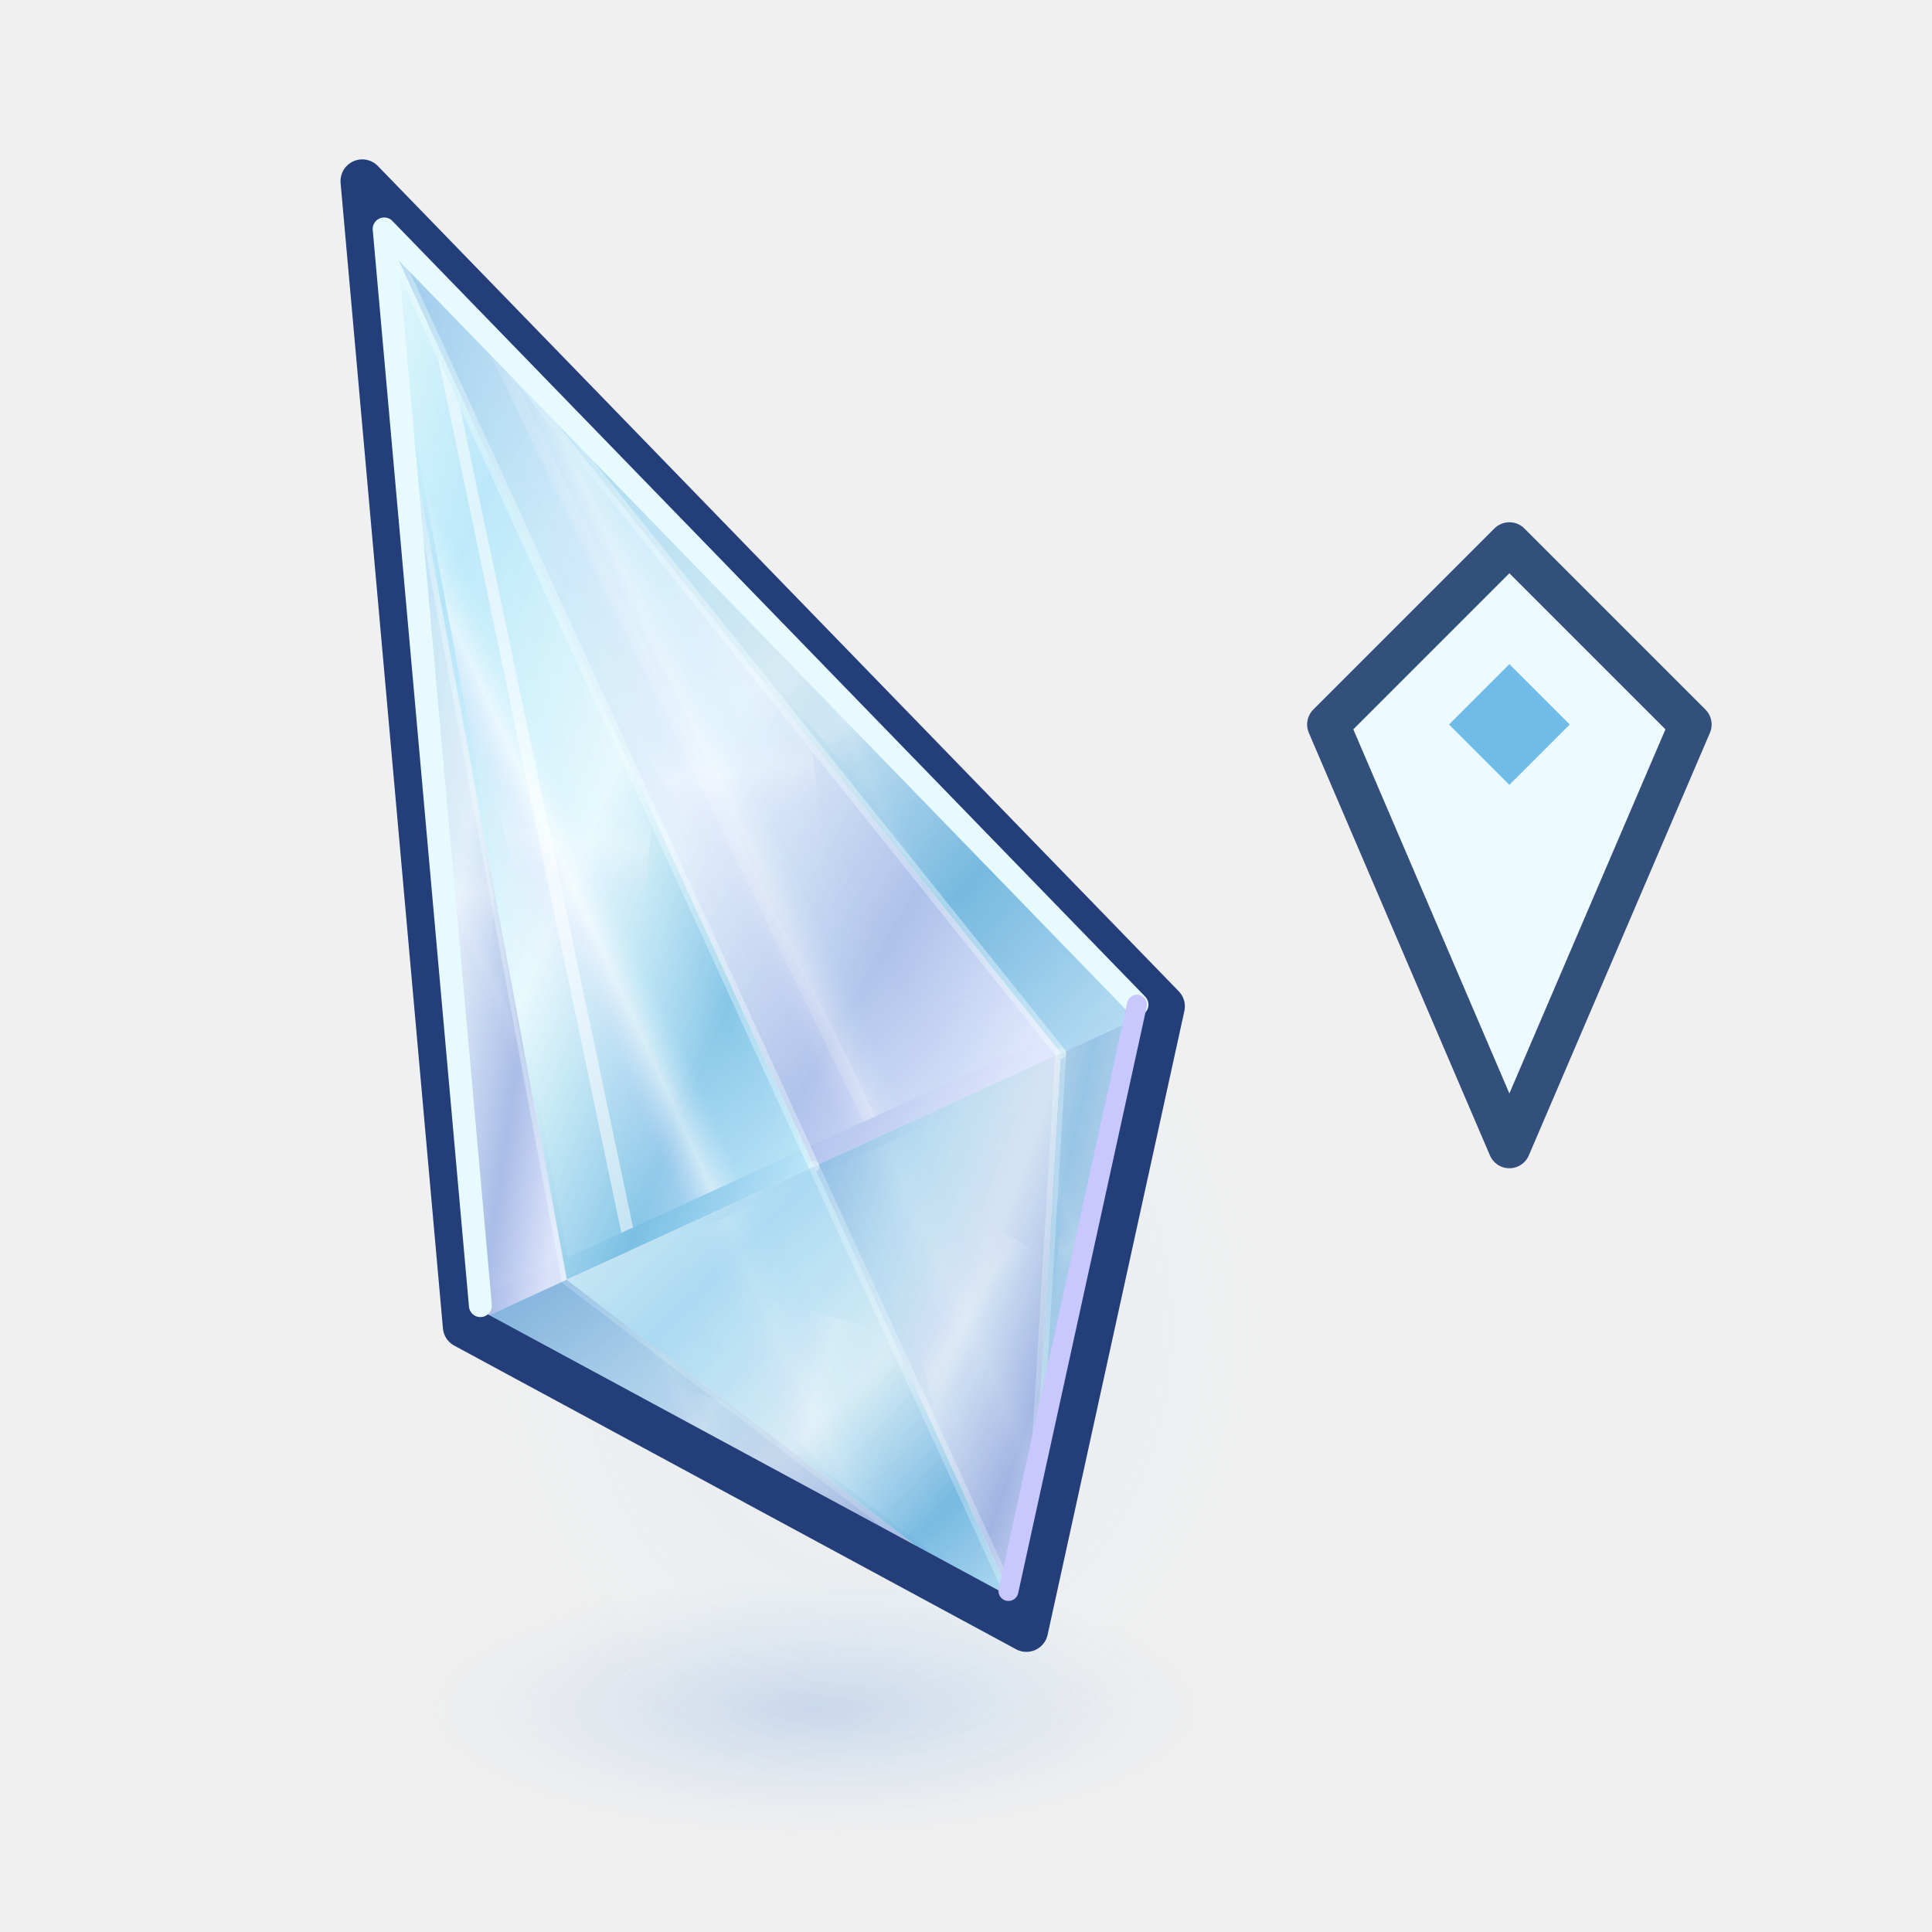
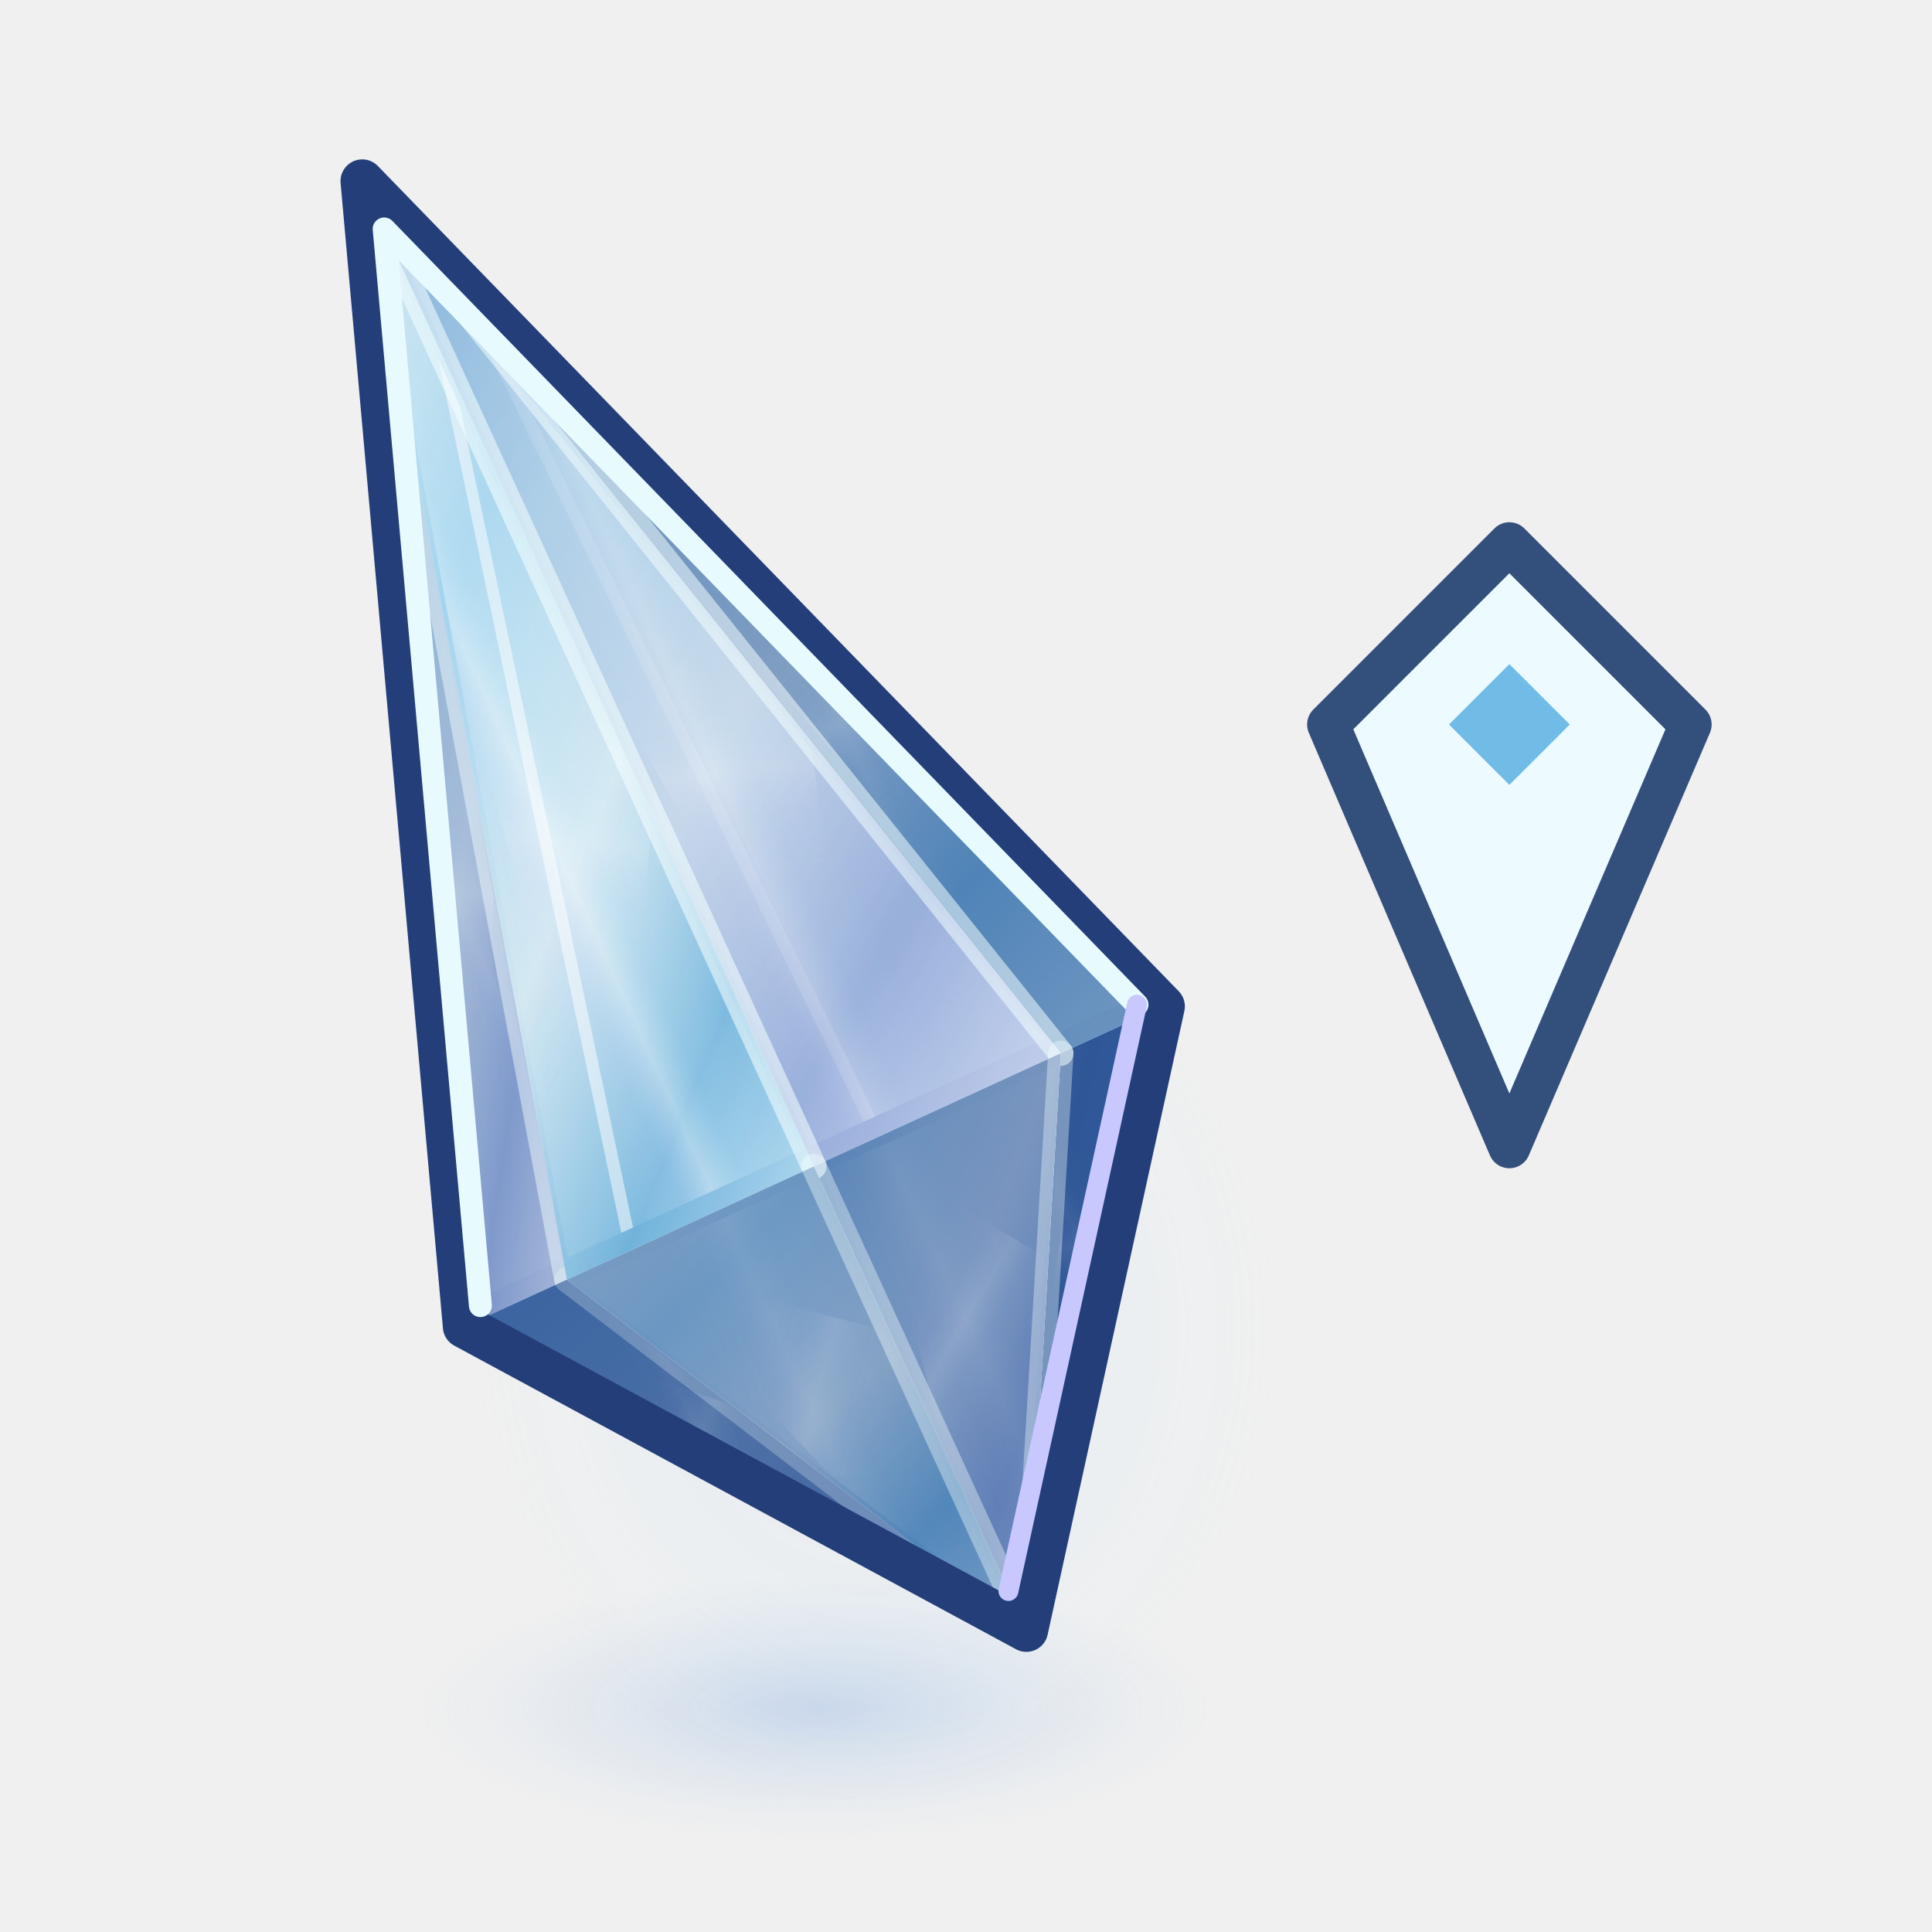
<svg xmlns="http://www.w3.org/2000/svg" width="32" height="32" viewBox="0 0 32 32">
  <defs>
    <linearGradient id="body" x1="0" y1="0" x2="1" y2="1">
      <stop stop-color="#e9f8ff" />
      <stop offset=".55" stop-color="#a1d8fa" />
      <stop offset="1" stop-color="#d8dcff" />
    </linearGradient>
    <linearGradient id="crown" x1="0" y1="0" x2=".8" y2="1">
      <stop stop-color="#b9d7ff" />
      <stop offset=".40" stop-color="#f9ffff" />
      <stop offset=".70" stop-color="#eafaff" />
      <stop offset="1" stop-color="#7dcef2" />
    </linearGradient>
    <linearGradient id="left" x1="0" y1="0" x2="1" y2=".5">
      <stop stop-color="#3265a6" />
      <stop offset=".32" stop-color="#4ea8dc" />
      <stop offset=".78" stop-color="#bbf3ff" />
      <stop offset="1" stop-color="#e9ffff" />
    </linearGradient>
    <linearGradient id="right" x1="0" y1="0" x2=".7" y2="1">
      <stop stop-color="#72b6f0" />
      <stop offset=".36" stop-color="#5486cb" />
      <stop offset=".7" stop-color="#d4e9ff" />
      <stop offset="1" stop-color="#f5edff" />
    </linearGradient>
    <linearGradient id="foot" x1="0" y1="0" x2="1" y2="1">
      <stop stop-color="#b1f3ff" />
      <stop offset=".48" stop-color="#51a8d9" />
      <stop offset=".52" stop-color="#d8f9ff" />
      <stop offset="1" stop-color="#b4b5ee" />
    </linearGradient>
    <linearGradient id="violet" x1="0" y1="0" x2="1" y2="1">
      <stop stop-color="#cbf3ff" />
      <stop offset=".5" stop-color="#8e91e4" />
      <stop offset="1" stop-color="#d8d0ff" />
    </linearGradient>
    <linearGradient id="inner" x1="0" y1="0" x2="1" y2="0">
      <stop stop-color="#345ca6" stop-opacity=".7" />
      <stop offset=".5" stop-color="#e0faff" stop-opacity=".25" />
      <stop offset="1" stop-color="#fbffff" stop-opacity=".8" />
    </linearGradient>
    <linearGradient id="refract" x1="0" y1="0" x2="1" y2="1">
      <stop stop-color="#f3ffff" />
      <stop offset=".46" stop-color="#c2e9ff" stop-opacity=".7" />
      <stop offset="1" stop-color="#bdbaf4" stop-opacity=".4" />
    </linearGradient>
    <linearGradient id="text" x1="0" y1="0" x2="1" y2="0">
      <stop stop-color="#76b6e7" />
      <stop offset=".48" stop-color="#f4ffff" />
      <stop offset="1" stop-color="#a6bcff" />
    </linearGradient>
    <radialGradient id="shadow">
      <stop stop-color="#578cdb" stop-opacity=".25" />
      <stop offset=".55" stop-color="#6ca4e2" stop-opacity=".10" />
      <stop offset="1" stop-color="#8db5ed" stop-opacity="0" />
    </radialGradient>
    <radialGradient id="halo">
      <stop stop-color="#bec7ff" stop-opacity=".10" />
      <stop offset=".6" stop-color="#a7dfff" stop-opacity=".07" />
      <stop offset="1" stop-color="#d4edff" stop-opacity="0" />
    </radialGradient>
    <linearGradient id="edgeIce" x1="0" y1="0" x2="1" y2="1">
      <stop offset="0.0" stop-color="#edfaff" />
      <stop offset="0.5" stop-color="#4e90e2" />
      <stop offset="1.0" stop-color="#e9ffff" />
    </linearGradient>
    <linearGradient id="edgeIndigo" x1="0" y1="0" x2="1" y2="1">
      <stop offset="0.0" stop-color="#174b9b" />
      <stop offset="0.5" stop-color="#83bfff" />
      <stop offset="1.0" stop-color="#6668c6" />
    </linearGradient>
    <linearGradient id="edgeLilac" x1="0" y1="0" x2="1" y2="1">
      <stop offset="0.0" stop-color="#929fe6" />
      <stop offset="0.5" stop-color="#faf5ff" />
      <stop offset="1.0" stop-color="#477cca" />
    </linearGradient>
    <linearGradient id="edgeBlue" x1="0" y1="0" x2="1" y2="1">
      <stop offset="0.0" stop-color="#2d5494" />
      <stop offset="0.5" stop-color="#94ecff" />
      <stop offset="1.0" stop-color="#318eca" />
    </linearGradient>
    <linearGradient id="tableLight" x1="0" y1="0" x2="1" y2="1">
      <stop offset="0.0" stop-color="#d0eaff" />
      <stop offset="0.5" stop-color="#ffffff" />
      <stop offset="1.0" stop-color="#acd7f7" />
    </linearGradient>
    <linearGradient id="tableBlue" x1="0" y1="0" x2="1" y2="1">
      <stop offset="0.0" stop-color="#529bd5" />
      <stop offset="0.5" stop-color="#defaff" />
      <stop offset="1.0" stop-color="#83c7ed" />
    </linearGradient>
    <linearGradient id="tableIce" x1="0" y1="0" x2="1" y2="1">
      <stop offset="0.0" stop-color="#d8faff" />
      <stop offset="0.5" stop-color="#55c3ea" />
      <stop offset="1.0" stop-color="#f1faff" />
    </linearGradient>
    <linearGradient id="tableLilac" x1="0" y1="0" x2="1" y2="1">
      <stop offset="0.0" stop-color="#718bd9" />
      <stop offset="0.5" stop-color="#d8ddff" />
      <stop offset="1.0" stop-color="#fcf7ff" />
    </linearGradient>
    <linearGradient id="reflectedBlue" x1="0" y1="0" x2="1" y2="1">
      <stop offset="0.0" stop-color="#e8ffff" />
      <stop offset="0.5" stop-color="#409dcc" />
      <stop offset="1.0" stop-color="#bbf3ff" />
    </linearGradient>
    <linearGradient id="depthGlass" x1="0" y1="0" x2=".85" y2="1">
      <stop stop-color="#385cae" stop-opacity=".24" />
      <stop offset=".4" stop-color="#80c9ef" stop-opacity=".08" />
      <stop offset=".72" stop-color="#7183d6" stop-opacity=".27" />
      <stop offset="1" stop-color="#e0d8ff" stop-opacity=".13" />
    </linearGradient>
    <linearGradient id="iceRefraction" x1="0" y1="0" x2="1" y2=".7">
      <stop stop-color="#58a9df" stop-opacity=".06" />
      <stop offset=".35" stop-color="#94e8ff" stop-opacity=".36" />
      <stop offset=".53" stop-color="#f3ffff" stop-opacity=".72" />
      <stop offset=".65" stop-color="#65c4eb" stop-opacity=".22" />
      <stop offset="1" stop-color="#b9eaff" stop-opacity="0" />
    </linearGradient>
    <linearGradient id="violetRefraction" x1="0" y1="1" x2="1" y2="0">
      <stop stop-color="#628dd5" stop-opacity="0" />
      <stop offset=".35" stop-color="#aaa6ef" stop-opacity=".31" />
      <stop offset=".52" stop-color="#f2eaff" stop-opacity=".59" />
      <stop offset=".7" stop-color="#8fdaf6" stop-opacity=".18" />
      <stop offset="1" stop-color="#b5dfff" stop-opacity="0" />
    </linearGradient>
    <linearGradient id="clearIce" x1="0" y1="0" x2="1" y2="1">
      <stop stop-color="#efffff" stop-opacity=".98" />
      <stop offset=".28" stop-color="#b2e5fa" stop-opacity=".94" />
      <stop offset=".55" stop-color="#e7fbff" stop-opacity=".88" />
      <stop offset=".78" stop-color="#78bfe5" stop-opacity=".96" />
      <stop offset="1" stop-color="#d1f2ff" stop-opacity=".98" />
    </linearGradient>
    <linearGradient id="clearLilac" x1="0" y1="0" x2="1" y2=".85">
      <stop stop-color="#88bde6" stop-opacity=".98" />
      <stop offset=".32" stop-color="#c5e9fa" stop-opacity=".94" />
      <stop offset=".58" stop-color="#e8f5ff" stop-opacity=".90" />
      <stop offset=".82" stop-color="#a9bce9" stop-opacity=".96" />
      <stop offset="1" stop-color="#e3e9ff" stop-opacity=".98" />
    </linearGradient>
  </defs>
  <ellipse cx="13.5" cy="28.3" rx="6.7" ry="2.2" fill="url(#shadow)" stroke="none" stroke-width="0" stroke-linejoin="round" stroke-linecap="round" />
  <ellipse cx="14.5" cy="22" rx="7" ry="8" fill="url(#halo)" stroke="none" stroke-width="0" stroke-linejoin="round" stroke-linecap="round" />
  <polygon points="6,3 19.265,16.669 17.57,17.445" fill="url(#clearIce)" stroke="none" stroke-width="0.7" stroke-linejoin="round" stroke-linecap="round" />
-   <polygon points="6,3 19.265,16.669 17.57,17.445" fill="#345da7" fill-opacity="0.098" stroke="none" stroke-width="0.7" stroke-linejoin="round" stroke-linecap="round" />
+   <polygon points="6,3 19.265,16.669 17.57,17.445" fill="#284f91" fill-opacity="0.561" stroke="none" stroke-width="0" stroke-linejoin="round" stroke-linecap="round" />
  <polygon points="6.455,3.515 18.991,16.432 17.389,17.166" fill="#efffff" fill-opacity="0.024" stroke="none" stroke-width="0.7" stroke-linejoin="round" stroke-linecap="round" />
  <defs>
    <linearGradient id="sheen5" gradientUnits="userSpaceOnUse" x1="13.019" y1="10.249" x2="15.038" y2="13.569">
      <stop stop-color="#e4faff" stop-opacity="0" />
-       <stop offset=".3" stop-color="#d6f5ff" stop-opacity="0.064" />
-       <stop offset=".5" stop-color="#ffffff" stop-opacity="0.212" />
-       <stop offset=".7" stop-color="#dfdcff" stop-opacity="0.053" />
+       <stop offset=".3" stop-color="#d6f5ff" stop-opacity="0.038" />
+       <stop offset=".5" stop-color="#ffffff" stop-opacity="0.127" />
+       <stop offset=".7" stop-color="#dfdcff" stop-opacity="0.032" />
      <stop offset="1" stop-color="#dfdcff" stop-opacity="0" />
    </linearGradient>
  </defs>
  <polygon points="10.216,7.391 14.603,11.911 17.71,17.019 11.048,9.249" fill="url(#sheen5)" />
  <defs>
    <linearGradient id="sheen6" gradientUnits="userSpaceOnUse" x1="14.567" y1="11.928" x2="13.526" y2="12.405">
      <stop stop-color="#e4faff" stop-opacity="0" />
-       <stop offset=".3" stop-color="#d6f5ff" stop-opacity="0.024" />
-       <stop offset=".5" stop-color="#ffffff" stop-opacity="0.081" />
-       <stop offset=".7" stop-color="#dfdcff" stop-opacity="0.02" />
+       <stop offset=".3" stop-color="#d6f5ff" stop-opacity="0.015" />
+       <stop offset=".5" stop-color="#ffffff" stop-opacity="0.048" />
+       <stop offset=".7" stop-color="#dfdcff" stop-opacity="0.012" />
      <stop offset="1" stop-color="#dfdcff" stop-opacity="0" />
    </linearGradient>
  </defs>
  <polygon points="6.455,3.515 18.991,16.432 17.389,17.166" fill="url(#sheen6)" />
-   <polyline points="6,3 19.265,16.669" fill="none" stroke="#f4ffff" stroke-opacity="0.286" stroke-width="0.18" stroke-linejoin="round" stroke-linecap="round" />
+   <polyline points="6,3 19.265,16.669" fill="none" stroke="#f4ffff" stroke-opacity="0.372" stroke-width="0.42" stroke-linejoin="round" stroke-linecap="round" />
  <polyline points="11.473,8.686 14.482,11.786" fill="none" stroke="#9bdfff" stroke-opacity="0" stroke-width="0.8" stroke-linejoin="round" stroke-linecap="round" />
  <polyline points="11.473,8.686 14.482,11.786" fill="none" stroke="#ffffff" stroke-opacity="0" stroke-width="0.29" stroke-linejoin="round" stroke-linecap="round" />
  <polygon points="17,27 19.265,16.669 17.57,17.445" fill="url(#clearIce)" stroke="none" stroke-width="0.7" stroke-linejoin="round" stroke-linecap="round" />
-   <polygon points="17,27 19.265,16.669 17.57,17.445" fill="#345da7" fill-opacity="0.231" stroke="none" stroke-width="0.7" stroke-linejoin="round" stroke-linecap="round" />
+   <polygon points="17,27 19.265,16.669 17.57,17.445" fill="#284f91" fill-opacity="0.949" stroke="none" stroke-width="0" stroke-linejoin="round" stroke-linecap="round" />
  <polygon points="17.052,26.635 19.192,16.872 17.591,17.606" fill="#efffff" fill-opacity="0" stroke="none" stroke-width="0.7" stroke-linejoin="round" stroke-linecap="round" />
  <defs>
    <linearGradient id="sheen13" gradientUnits="userSpaceOnUse" x1="18.189" y1="21.53" x2="17.844" y2="19.69">
      <stop stop-color="#e4faff" stop-opacity="0" />
-       <stop offset=".3" stop-color="#d6f5ff" stop-opacity="0.041" />
-       <stop offset=".5" stop-color="#ffffff" stop-opacity="0.137" />
-       <stop offset=".7" stop-color="#dfdcff" stop-opacity="0.034" />
+       <stop offset=".3" stop-color="#d6f5ff" stop-opacity="0.025" />
+       <stop offset=".5" stop-color="#ffffff" stop-opacity="0.082" />
+       <stop offset=".7" stop-color="#dfdcff" stop-opacity="0.021" />
      <stop offset="1" stop-color="#dfdcff" stop-opacity="0" />
    </linearGradient>
  </defs>
  <polygon points="17.694,23.706 18.443,20.289 17.911,17.459 17.278,22.843" fill="url(#sheen13)" />
  <defs>
    <linearGradient id="sheen14" gradientUnits="userSpaceOnUse" x1="18.407" y1="20.306" x2="17.366" y2="20.783">
      <stop stop-color="#e4faff" stop-opacity="0" />
-       <stop offset=".3" stop-color="#d6f5ff" stop-opacity="0.024" />
-       <stop offset=".5" stop-color="#ffffff" stop-opacity="0.08" />
-       <stop offset=".7" stop-color="#dfdcff" stop-opacity="0.02" />
+       <stop offset=".3" stop-color="#d6f5ff" stop-opacity="0.014" />
+       <stop offset=".5" stop-color="#ffffff" stop-opacity="0.048" />
+       <stop offset=".7" stop-color="#dfdcff" stop-opacity="0.012" />
      <stop offset="1" stop-color="#dfdcff" stop-opacity="0" />
    </linearGradient>
  </defs>
  <polygon points="17.052,26.635 19.192,16.872 17.591,17.606" fill="url(#sheen14)" />
-   <polyline points="17,27 19.265,16.669" fill="none" stroke="#f4ffff" stroke-opacity="0.157" stroke-width="0.18" stroke-linejoin="round" stroke-linecap="round" />
+   <polyline points="17,27 19.265,16.669" fill="none" stroke="#f4ffff" stroke-opacity="0.188" stroke-width="0.42" stroke-linejoin="round" stroke-linecap="round" />
  <polyline points="17.909,22.727 18.422,20.384" fill="none" stroke="#9bdfff" stroke-opacity="0" stroke-width="0.8" stroke-linejoin="round" stroke-linecap="round" />
  <polyline points="17.909,22.727 18.422,20.384" fill="none" stroke="#ffffff" stroke-opacity="0" stroke-width="0.29" stroke-linejoin="round" stroke-linecap="round" />
  <polygon points="6,3 9.389,21.195 7.695,21.971" fill="url(#clearLilac)" stroke="none" stroke-width="0.7" stroke-linejoin="round" stroke-linecap="round" />
-   <polygon points="6,3 9.389,21.195 7.695,21.971" fill="#345da7" fill-opacity="0.047" stroke="none" stroke-width="0.7" stroke-linejoin="round" stroke-linecap="round" />
+   <polygon points="6,3 9.389,21.195 7.695,21.971" fill="#284f91" fill-opacity="0.372" stroke="none" stroke-width="0" stroke-linejoin="round" stroke-linecap="round" />
  <polygon points="6.093,3.681 9.296,20.875 7.695,21.609" fill="#efffff" fill-opacity="0.051" stroke="none" stroke-width="0.7" stroke-linejoin="round" stroke-linecap="round" />
  <defs>
    <linearGradient id="sheen21" gradientUnits="userSpaceOnUse" x1="7.785" y1="12.648" x2="7.681" y2="16.941">
      <stop stop-color="#e4faff" stop-opacity="0" />
-       <stop offset=".3" stop-color="#d6f5ff" stop-opacity="0.074" />
-       <stop offset=".5" stop-color="#ffffff" stop-opacity="0.247" />
-       <stop offset=".7" stop-color="#dfdcff" stop-opacity="0.062" />
+       <stop offset=".3" stop-color="#d6f5ff" stop-opacity="0.044" />
+       <stop offset=".5" stop-color="#ffffff" stop-opacity="0.148" />
+       <stop offset=".7" stop-color="#dfdcff" stop-opacity="0.037" />
      <stop offset="1" stop-color="#dfdcff" stop-opacity="0" />
    </linearGradient>
  </defs>
  <polygon points="7.054,8.84 8.175,14.857 8.015,21.462 6.766,11.211" fill="url(#sheen21)" />
  <defs>
    <linearGradient id="sheen22" gradientUnits="userSpaceOnUse" x1="8.139" y1="14.874" x2="7.098" y2="15.351">
      <stop stop-color="#e4faff" stop-opacity="0" />
-       <stop offset=".3" stop-color="#d6f5ff" stop-opacity="0.03" />
-       <stop offset=".5" stop-color="#ffffff" stop-opacity="0.101" />
-       <stop offset=".7" stop-color="#dfdcff" stop-opacity="0.025" />
+       <stop offset=".3" stop-color="#d6f5ff" stop-opacity="0.018" />
+       <stop offset=".5" stop-color="#ffffff" stop-opacity="0.06" />
+       <stop offset=".7" stop-color="#dfdcff" stop-opacity="0.015" />
      <stop offset="1" stop-color="#dfdcff" stop-opacity="0" />
    </linearGradient>
  </defs>
  <polygon points="6.093,3.681 9.296,20.875 7.695,21.609" fill="url(#sheen22)" />
-   <polyline points="6,3 9.389,21.195" fill="none" stroke="#f4ffff" stroke-opacity="0.341" stroke-width="0.18" stroke-linejoin="round" stroke-linecap="round" />
+   <polyline points="6,3 9.389,21.195" fill="none" stroke="#f4ffff" stroke-opacity="0.459" stroke-width="0.42" stroke-linejoin="round" stroke-linecap="round" />
  <polyline points="7.375,10.565 8.144,14.691" fill="none" stroke="#9bdfff" stroke-opacity="0" stroke-width="0.8" stroke-linejoin="round" stroke-linecap="round" />
  <polyline points="7.375,10.565 8.144,14.691" fill="none" stroke="#ffffff" stroke-opacity="0" stroke-width="0.29" stroke-linejoin="round" stroke-linecap="round" />
  <polygon points="17,27 9.389,21.195 7.695,21.971" fill="url(#clearLilac)" stroke="none" stroke-width="0.7" stroke-linejoin="round" stroke-linecap="round" />
-   <polygon points="17,27 9.389,21.195 7.695,21.971" fill="#345da7" fill-opacity="0.184" stroke="none" stroke-width="0.7" stroke-linejoin="round" stroke-linecap="round" />
+   <polygon points="17,27 9.389,21.195 7.695,21.971" fill="#284f91" fill-opacity="0.824" stroke="none" stroke-width="0" stroke-linejoin="round" stroke-linecap="round" />
  <polygon points="16.69,26.801 9.498,21.316 7.897,22.049" fill="#efffff" fill-opacity="0.004" stroke="none" stroke-width="0.7" stroke-linejoin="round" stroke-linecap="round" />
  <defs>
    <linearGradient id="sheen29" gradientUnits="userSpaceOnUse" x1="12.956" y1="23.928" x2="10.487" y2="23.062">
      <stop stop-color="#e4faff" stop-opacity="0" />
-       <stop offset=".3" stop-color="#d6f5ff" stop-opacity="0.049" />
-       <stop offset=".5" stop-color="#ffffff" stop-opacity="0.163" />
-       <stop offset=".7" stop-color="#dfdcff" stop-opacity="0.041" />
+       <stop offset=".3" stop-color="#d6f5ff" stop-opacity="0.029" />
+       <stop offset=".5" stop-color="#ffffff" stop-opacity="0.098" />
+       <stop offset=".7" stop-color="#dfdcff" stop-opacity="0.024" />
      <stop offset="1" stop-color="#dfdcff" stop-opacity="0" />
    </linearGradient>
  </defs>
  <polygon points="14.532,25.156 12.015,23.235 8.217,21.902 12.997,24.805" fill="url(#sheen29)" />
  <defs>
    <linearGradient id="sheen30" gradientUnits="userSpaceOnUse" x1="11.979" y1="23.252" x2="10.938" y2="23.729">
      <stop stop-color="#e4faff" stop-opacity="0" />
-       <stop offset=".3" stop-color="#d6f5ff" stop-opacity="0.024" />
-       <stop offset=".5" stop-color="#ffffff" stop-opacity="0.08" />
-       <stop offset=".7" stop-color="#dfdcff" stop-opacity="0.02" />
+       <stop offset=".3" stop-color="#d6f5ff" stop-opacity="0.014" />
+       <stop offset=".5" stop-color="#ffffff" stop-opacity="0.048" />
+       <stop offset=".7" stop-color="#dfdcff" stop-opacity="0.012" />
      <stop offset="1" stop-color="#dfdcff" stop-opacity="0" />
    </linearGradient>
  </defs>
  <polygon points="16.69,26.801 9.498,21.316 7.897,22.049" fill="url(#sheen30)" />
-   <polyline points="17,27 9.389,21.195" fill="none" stroke="#f4ffff" stroke-opacity="0.2" stroke-width="0.18" stroke-linejoin="round" stroke-linecap="round" />
+   <polyline points="17,27 9.389,21.195" fill="none" stroke="#f4ffff" stroke-opacity="0.247" stroke-width="0.42" stroke-linejoin="round" stroke-linecap="round" />
  <polyline points="13.811,24.605 12.085,23.289" fill="none" stroke="#9bdfff" stroke-opacity="0" stroke-width="0.8" stroke-linejoin="round" stroke-linecap="round" />
  <polyline points="13.811,24.605 12.085,23.289" fill="none" stroke="#ffffff" stroke-opacity="0" stroke-width="0.29" stroke-linejoin="round" stroke-linecap="round" />
  <polygon points="6,3 17.57,17.445 13.48,19.32" fill="url(#clearLilac)" stroke="none" stroke-width="0.7" stroke-linejoin="round" stroke-linecap="round" />
-   <polygon points="6,3 17.57,17.445 13.48,19.32" fill="#345da7" fill-opacity="0.016" stroke="none" stroke-width="0.7" stroke-linejoin="round" stroke-linecap="round" />
+   <polygon points="6,3 17.57,17.445 13.48,19.32" fill="#284f91" fill-opacity="0.196" stroke="none" stroke-width="0" stroke-linejoin="round" stroke-linecap="round" />
  <polygon points="6.349,3.564 17.283,17.215 13.418,18.986" fill="#efffff" fill-opacity="0.086" stroke="none" stroke-width="0.7" stroke-linejoin="round" stroke-linecap="round" />
  <defs>
    <linearGradient id="sheen37" gradientUnits="userSpaceOnUse" x1="12.116" y1="10.756" x2="12.593" y2="14.782">
      <stop stop-color="#e4faff" stop-opacity="0" />
-       <stop offset=".3" stop-color="#d6f5ff" stop-opacity="0.071" />
-       <stop offset=".5" stop-color="#ffffff" stop-opacity="0.238" />
-       <stop offset=".7" stop-color="#dfdcff" stop-opacity="0.06" />
+       <stop offset=".3" stop-color="#d6f5ff" stop-opacity="0.043" />
+       <stop offset=".5" stop-color="#ffffff" stop-opacity="0.143" />
+       <stop offset=".7" stop-color="#dfdcff" stop-opacity="0.036" />
      <stop offset="1" stop-color="#dfdcff" stop-opacity="0" />
    </linearGradient>
  </defs>
  <polygon points="9.63,7.659 13.456,12.437 14.191,18.632 9.318,10.041" fill="url(#sheen37)" />
  <defs>
    <linearGradient id="sheen38" gradientUnits="userSpaceOnUse" x1="13.248" y1="12.533" x2="10.735" y2="13.684">
      <stop stop-color="#e4faff" stop-opacity="0" />
-       <stop offset=".3" stop-color="#d6f5ff" stop-opacity="0.097" />
-       <stop offset=".5" stop-color="#ffffff" stop-opacity="0.325" />
-       <stop offset=".7" stop-color="#dfdcff" stop-opacity="0.081" />
+       <stop offset=".3" stop-color="#d6f5ff" stop-opacity="0.058" />
+       <stop offset=".5" stop-color="#ffffff" stop-opacity="0.195" />
+       <stop offset=".7" stop-color="#dfdcff" stop-opacity="0.049" />
      <stop offset="1" stop-color="#dfdcff" stop-opacity="0" />
    </linearGradient>
  </defs>
  <polygon points="6.349,3.564 17.283,17.215 13.418,18.986" fill="url(#sheen38)" />
  <polygon points="7.989,5.612 8.536,6.294 14.5,18.49 14.307,18.579" fill="#ffffff" fill-opacity="0.122" stroke="none" stroke-width="0.7" stroke-linejoin="round" stroke-linecap="round" />
-   <polyline points="6,3 17.57,17.445" fill="none" stroke="#f4ffff" stroke-opacity="0.392" stroke-width="0.18" stroke-linejoin="round" stroke-linecap="round" />
+   <polyline points="6,3 17.57,17.445" fill="none" stroke="#f4ffff" stroke-opacity="0.533" stroke-width="0.42" stroke-linejoin="round" stroke-linecap="round" />
  <polyline points="11.179,9.594 13.803,12.87" fill="none" stroke="#9bdfff" stroke-opacity="0" stroke-width="0.8" stroke-linejoin="round" stroke-linecap="round" />
  <polyline points="11.179,9.594 13.803,12.87" fill="none" stroke="#ffffff" stroke-opacity="0" stroke-width="0.29" stroke-linejoin="round" stroke-linecap="round" />
  <polygon points="17,27 17.57,17.445 13.48,19.32" fill="url(#clearLilac)" stroke="none" stroke-width="0.7" stroke-linejoin="round" stroke-linecap="round" />
-   <polygon points="17,27 17.57,17.445 13.48,19.32" fill="#345da7" fill-opacity="0.106" stroke="none" stroke-width="0.7" stroke-linejoin="round" stroke-linecap="round" />
+   <polygon points="17,27 17.57,17.445 13.48,19.32" fill="#284f91" fill-opacity="0.588" stroke="none" stroke-width="0" stroke-linejoin="round" stroke-linecap="round" />
  <polygon points="16.946,26.684 17.485,17.655 13.62,19.426" fill="#efffff" fill-opacity="0.02" stroke="none" stroke-width="0.7" stroke-linejoin="round" stroke-linecap="round" />
  <defs>
    <linearGradient id="sheen46" gradientUnits="userSpaceOnUse" x1="17.235" y1="21.924" x2="15.347" y2="20.791">
      <stop stop-color="#e4faff" stop-opacity="0" />
-       <stop offset=".3" stop-color="#d6f5ff" stop-opacity="0.056" />
-       <stop offset=".5" stop-color="#ffffff" stop-opacity="0.187" />
-       <stop offset=".7" stop-color="#dfdcff" stop-opacity="0.047" />
+       <stop offset=".3" stop-color="#d6f5ff" stop-opacity="0.034" />
+       <stop offset=".5" stop-color="#ffffff" stop-opacity="0.112" />
+       <stop offset=".7" stop-color="#dfdcff" stop-opacity="0.028" />
      <stop offset="1" stop-color="#dfdcff" stop-opacity="0" />
    </linearGradient>
  </defs>
  <polygon points="17.108,23.975 17.296,20.815 14.393,19.072 15.549,23.636" fill="url(#sheen46)" />
  <defs>
    <linearGradient id="sheen47" gradientUnits="userSpaceOnUse" x1="17.088" y1="20.911" x2="14.575" y2="22.062">
      <stop stop-color="#e4faff" stop-opacity="0" />
-       <stop offset=".3" stop-color="#d6f5ff" stop-opacity="0.029" />
-       <stop offset=".5" stop-color="#ffffff" stop-opacity="0.097" />
-       <stop offset=".7" stop-color="#dfdcff" stop-opacity="0.024" />
+       <stop offset=".3" stop-color="#d6f5ff" stop-opacity="0.017" />
+       <stop offset=".5" stop-color="#ffffff" stop-opacity="0.058" />
+       <stop offset=".7" stop-color="#dfdcff" stop-opacity="0.015" />
      <stop offset="1" stop-color="#dfdcff" stop-opacity="0" />
    </linearGradient>
  </defs>
  <polygon points="16.946,26.684 17.485,17.655 13.62,19.426" fill="url(#sheen47)" />
-   <polyline points="17,27 17.57,17.445" fill="none" stroke="#f4ffff" stroke-opacity="0.275" stroke-width="0.18" stroke-linejoin="round" stroke-linecap="round" />
+   <polyline points="17,27 17.57,17.445" fill="none" stroke="#f4ffff" stroke-opacity="0.361" stroke-width="0.42" stroke-linejoin="round" stroke-linecap="round" />
  <polyline points="17.184,22.696 17.313,20.529" fill="none" stroke="#9bdfff" stroke-opacity="0" stroke-width="0.8" stroke-linejoin="round" stroke-linecap="round" />
  <polyline points="17.184,22.696 17.313,20.529" fill="none" stroke="#ffffff" stroke-opacity="0" stroke-width="0.29" stroke-linejoin="round" stroke-linecap="round" />
  <polygon points="6,3 13.48,19.32 9.389,21.195" fill="url(#clearIce)" stroke="none" stroke-width="0.7" stroke-linejoin="round" stroke-linecap="round" />
-   <polygon points="6,3 13.48,19.32 9.389,21.195" fill="#345da7" fill-opacity="0.004" stroke="none" stroke-width="0.7" stroke-linejoin="round" stroke-linecap="round" />
+   <polygon points="6,3 13.48,19.32 9.389,21.195" fill="#284f91" fill-opacity="0.118" stroke="none" stroke-width="0" stroke-linejoin="round" stroke-linecap="round" />
  <polygon points="6.199,3.633 13.268,19.055 9.402,20.827" fill="#efffff" fill-opacity="0.106" stroke="none" stroke-width="0.7" stroke-linejoin="round" stroke-linecap="round" />
  <defs>
    <linearGradient id="sheen54" gradientUnits="userSpaceOnUse" x1="9.929" y1="11.758" x2="9.527" y2="16.188">
      <stop stop-color="#e4faff" stop-opacity="0" />
-       <stop offset=".3" stop-color="#d6f5ff" stop-opacity="0.074" />
-       <stop offset=".5" stop-color="#ffffff" stop-opacity="0.247" />
-       <stop offset=".7" stop-color="#dfdcff" stop-opacity="0.062" />
+       <stop offset=".3" stop-color="#d6f5ff" stop-opacity="0.044" />
+       <stop offset=".5" stop-color="#ffffff" stop-opacity="0.148" />
+       <stop offset=".7" stop-color="#dfdcff" stop-opacity="0.037" />
      <stop offset="1" stop-color="#dfdcff" stop-opacity="0" />
    </linearGradient>
  </defs>
  <polygon points="8.32,8.259 10.794,13.657 10.175,20.473 7.545,10.854" fill="url(#sheen54)" />
  <defs>
    <linearGradient id="sheen55" gradientUnits="userSpaceOnUse" x1="10.585" y1="13.753" x2="8.073" y2="14.905">
      <stop stop-color="#e4faff" stop-opacity="0" />
-       <stop offset=".3" stop-color="#d6f5ff" stop-opacity="0.163" />
-       <stop offset=".5" stop-color="#ffffff" stop-opacity="0.544" />
-       <stop offset=".7" stop-color="#dfdcff" stop-opacity="0.136" />
+       <stop offset=".3" stop-color="#d6f5ff" stop-opacity="0.098" />
+       <stop offset=".5" stop-color="#ffffff" stop-opacity="0.326" />
+       <stop offset=".7" stop-color="#dfdcff" stop-opacity="0.082" />
      <stop offset="1" stop-color="#dfdcff" stop-opacity="0" />
    </linearGradient>
  </defs>
  <polygon points="6.199,3.633 13.268,19.055 9.402,20.827" fill="url(#sheen55)" />
  <polygon points="7.26,5.946 7.613,6.717 10.485,20.331 10.291,20.419" fill="#ffffff" fill-opacity="0.506" stroke="none" stroke-width="0.7" stroke-linejoin="round" stroke-linecap="round" />
-   <polyline points="6,3 13.48,19.32" fill="none" stroke="#f4ffff" stroke-opacity="0.412" stroke-width="0.18" stroke-linejoin="round" stroke-linecap="round" />
+   <polyline points="6,3 13.48,19.32" fill="none" stroke="#f4ffff" stroke-opacity="0.561" stroke-width="0.42" stroke-linejoin="round" stroke-linecap="round" />
  <polyline points="9.322,10.445 11.018,14.146" fill="none" stroke="#9bdfff" stroke-opacity="0" stroke-width="0.8" stroke-linejoin="round" stroke-linecap="round" />
  <polyline points="9.322,10.445 11.018,14.146" fill="none" stroke="#ffffff" stroke-opacity="0" stroke-width="0.29" stroke-linejoin="round" stroke-linecap="round" />
  <polygon points="17,27 13.48,19.32 9.389,21.195" fill="url(#clearIce)" stroke="none" stroke-width="0.7" stroke-linejoin="round" stroke-linecap="round" />
-   <polygon points="17,27 13.48,19.32 9.389,21.195" fill="#345da7" fill-opacity="0.09" stroke="none" stroke-width="0.7" stroke-linejoin="round" stroke-linecap="round" />
+   <polygon points="17,27 13.48,19.32 9.389,21.195" fill="#284f91" fill-opacity="0.533" stroke="none" stroke-width="0" stroke-linejoin="round" stroke-linecap="round" />
  <polygon points="16.796,26.753 13.47,19.495 9.604,21.267" fill="#efffff" fill-opacity="0.024" stroke="none" stroke-width="0.7" stroke-linejoin="round" stroke-linecap="round" />
  <defs>
    <linearGradient id="sheen63" gradientUnits="userSpaceOnUse" x1="15.048" y1="22.926" x2="12.281" y2="22.196">
      <stop stop-color="#e4faff" stop-opacity="0" />
-       <stop offset=".3" stop-color="#d6f5ff" stop-opacity="0.059" />
-       <stop offset=".5" stop-color="#ffffff" stop-opacity="0.196" />
-       <stop offset=".7" stop-color="#dfdcff" stop-opacity="0.049" />
+       <stop offset=".3" stop-color="#d6f5ff" stop-opacity="0.035" />
+       <stop offset=".5" stop-color="#ffffff" stop-opacity="0.117" />
+       <stop offset=".7" stop-color="#dfdcff" stop-opacity="0.029" />
      <stop offset="1" stop-color="#dfdcff" stop-opacity="0" />
    </linearGradient>
  </defs>
  <polygon points="15.798,24.576 14.634,22.035 10.377,20.913 13.775,24.449" fill="url(#sheen63)" />
  <defs>
    <linearGradient id="sheen64" gradientUnits="userSpaceOnUse" x1="14.425" y1="22.131" x2="11.913" y2="23.283">
      <stop stop-color="#e4faff" stop-opacity="0" />
-       <stop offset=".3" stop-color="#d6f5ff" stop-opacity="0.036" />
-       <stop offset=".5" stop-color="#ffffff" stop-opacity="0.119" />
-       <stop offset=".7" stop-color="#dfdcff" stop-opacity="0.03" />
+       <stop offset=".3" stop-color="#d6f5ff" stop-opacity="0.021" />
+       <stop offset=".5" stop-color="#ffffff" stop-opacity="0.071" />
+       <stop offset=".7" stop-color="#dfdcff" stop-opacity="0.018" />
      <stop offset="1" stop-color="#dfdcff" stop-opacity="0" />
    </linearGradient>
  </defs>
  <polygon points="16.796,26.753 13.47,19.495 9.604,21.267" fill="url(#sheen64)" />
-   <polyline points="17,27 13.48,19.32" fill="none" stroke="#f4ffff" stroke-opacity="0.294" stroke-width="0.18" stroke-linejoin="round" stroke-linecap="round" />
+   <polyline points="17,27 13.48,19.32" fill="none" stroke="#f4ffff" stroke-opacity="0.384" stroke-width="0.42" stroke-linejoin="round" stroke-linecap="round" />
  <polyline points="15.327,23.547 14.528,21.805" fill="none" stroke="#9bdfff" stroke-opacity="0" stroke-width="0.8" stroke-linejoin="round" stroke-linecap="round" />
  <polyline points="15.327,23.547 14.528,21.805" fill="none" stroke="#ffffff" stroke-opacity="0" stroke-width="0.29" stroke-linejoin="round" stroke-linecap="round" />
  <polyline points="6,3 19.265,16.669 17,27 7.695,21.971 6,3" fill="none" stroke="#233e79" stroke-width="0.72" stroke-linejoin="round" stroke-linecap="round" />
  <polyline points="7.957,21.625 6.363,3.792 18.832,16.64" fill="none" stroke="#e7fbff" stroke-width="0.38" stroke-linejoin="round" stroke-linecap="round" />
  <polyline points="18.832,16.64 16.703,26.352" fill="none" stroke="#c8c8ff" stroke-width="0.33" stroke-linejoin="round" stroke-linecap="round" />
  <polygon points="7.035,5.619 7.843,7.382 10.444,20.053 9.928,20.29" fill="#dcfaff" fill-opacity="0" stroke="none" stroke-width="0.7" stroke-linejoin="round" stroke-linecap="round" />
  <polygon points="7.305,6.207 7.574,6.794 10.296,20.121 10.076,20.222" fill="#ffffff" fill-opacity="0" stroke="none" stroke-width="0.7" stroke-linejoin="round" stroke-linecap="round" />
  <polyline points="7.439,6.501 10.186,20.172" fill="none" stroke="#ffffff" stroke-opacity="0" stroke-width="0.24" stroke-linejoin="round" stroke-linecap="round" />
  <polygon points="25,9 28,12 25,19 22,12" fill="#edfaff" stroke="#334f7b" stroke-width="0.7" stroke-linejoin="round" stroke-linecap="round" />
  <polygon points="25,11 26,12 25,13 24,12" fill="#70bce7" stroke="none" stroke-width="0.7" stroke-linejoin="round" stroke-linecap="round" />
</svg>
